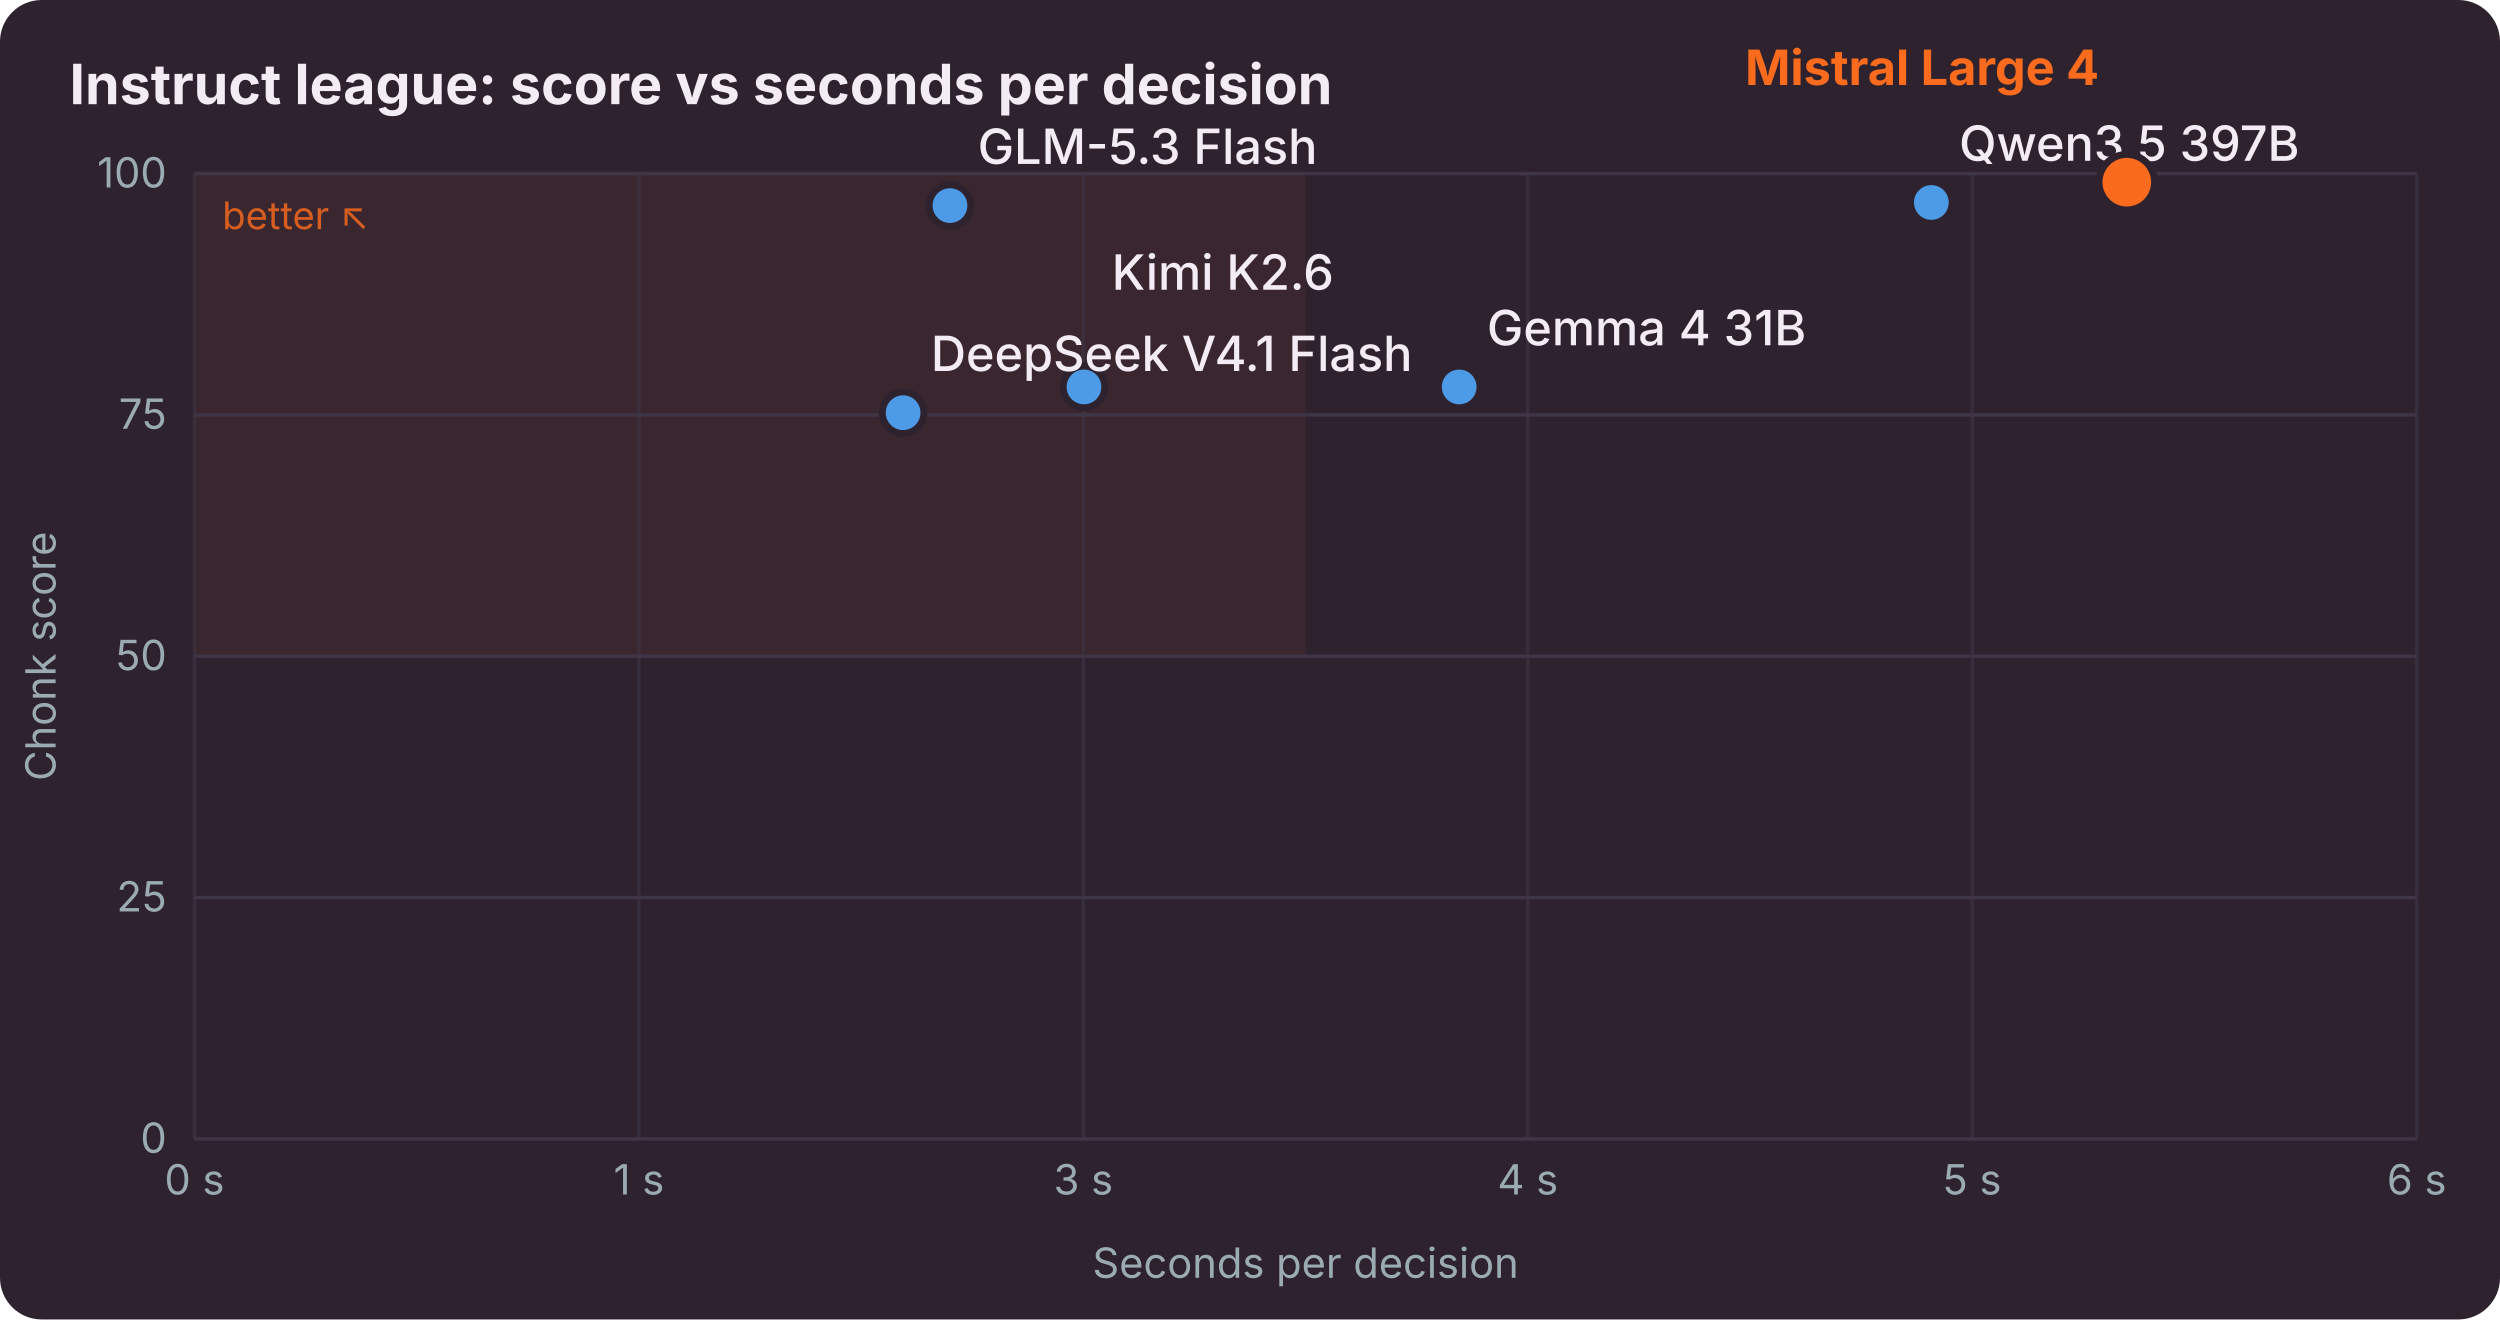
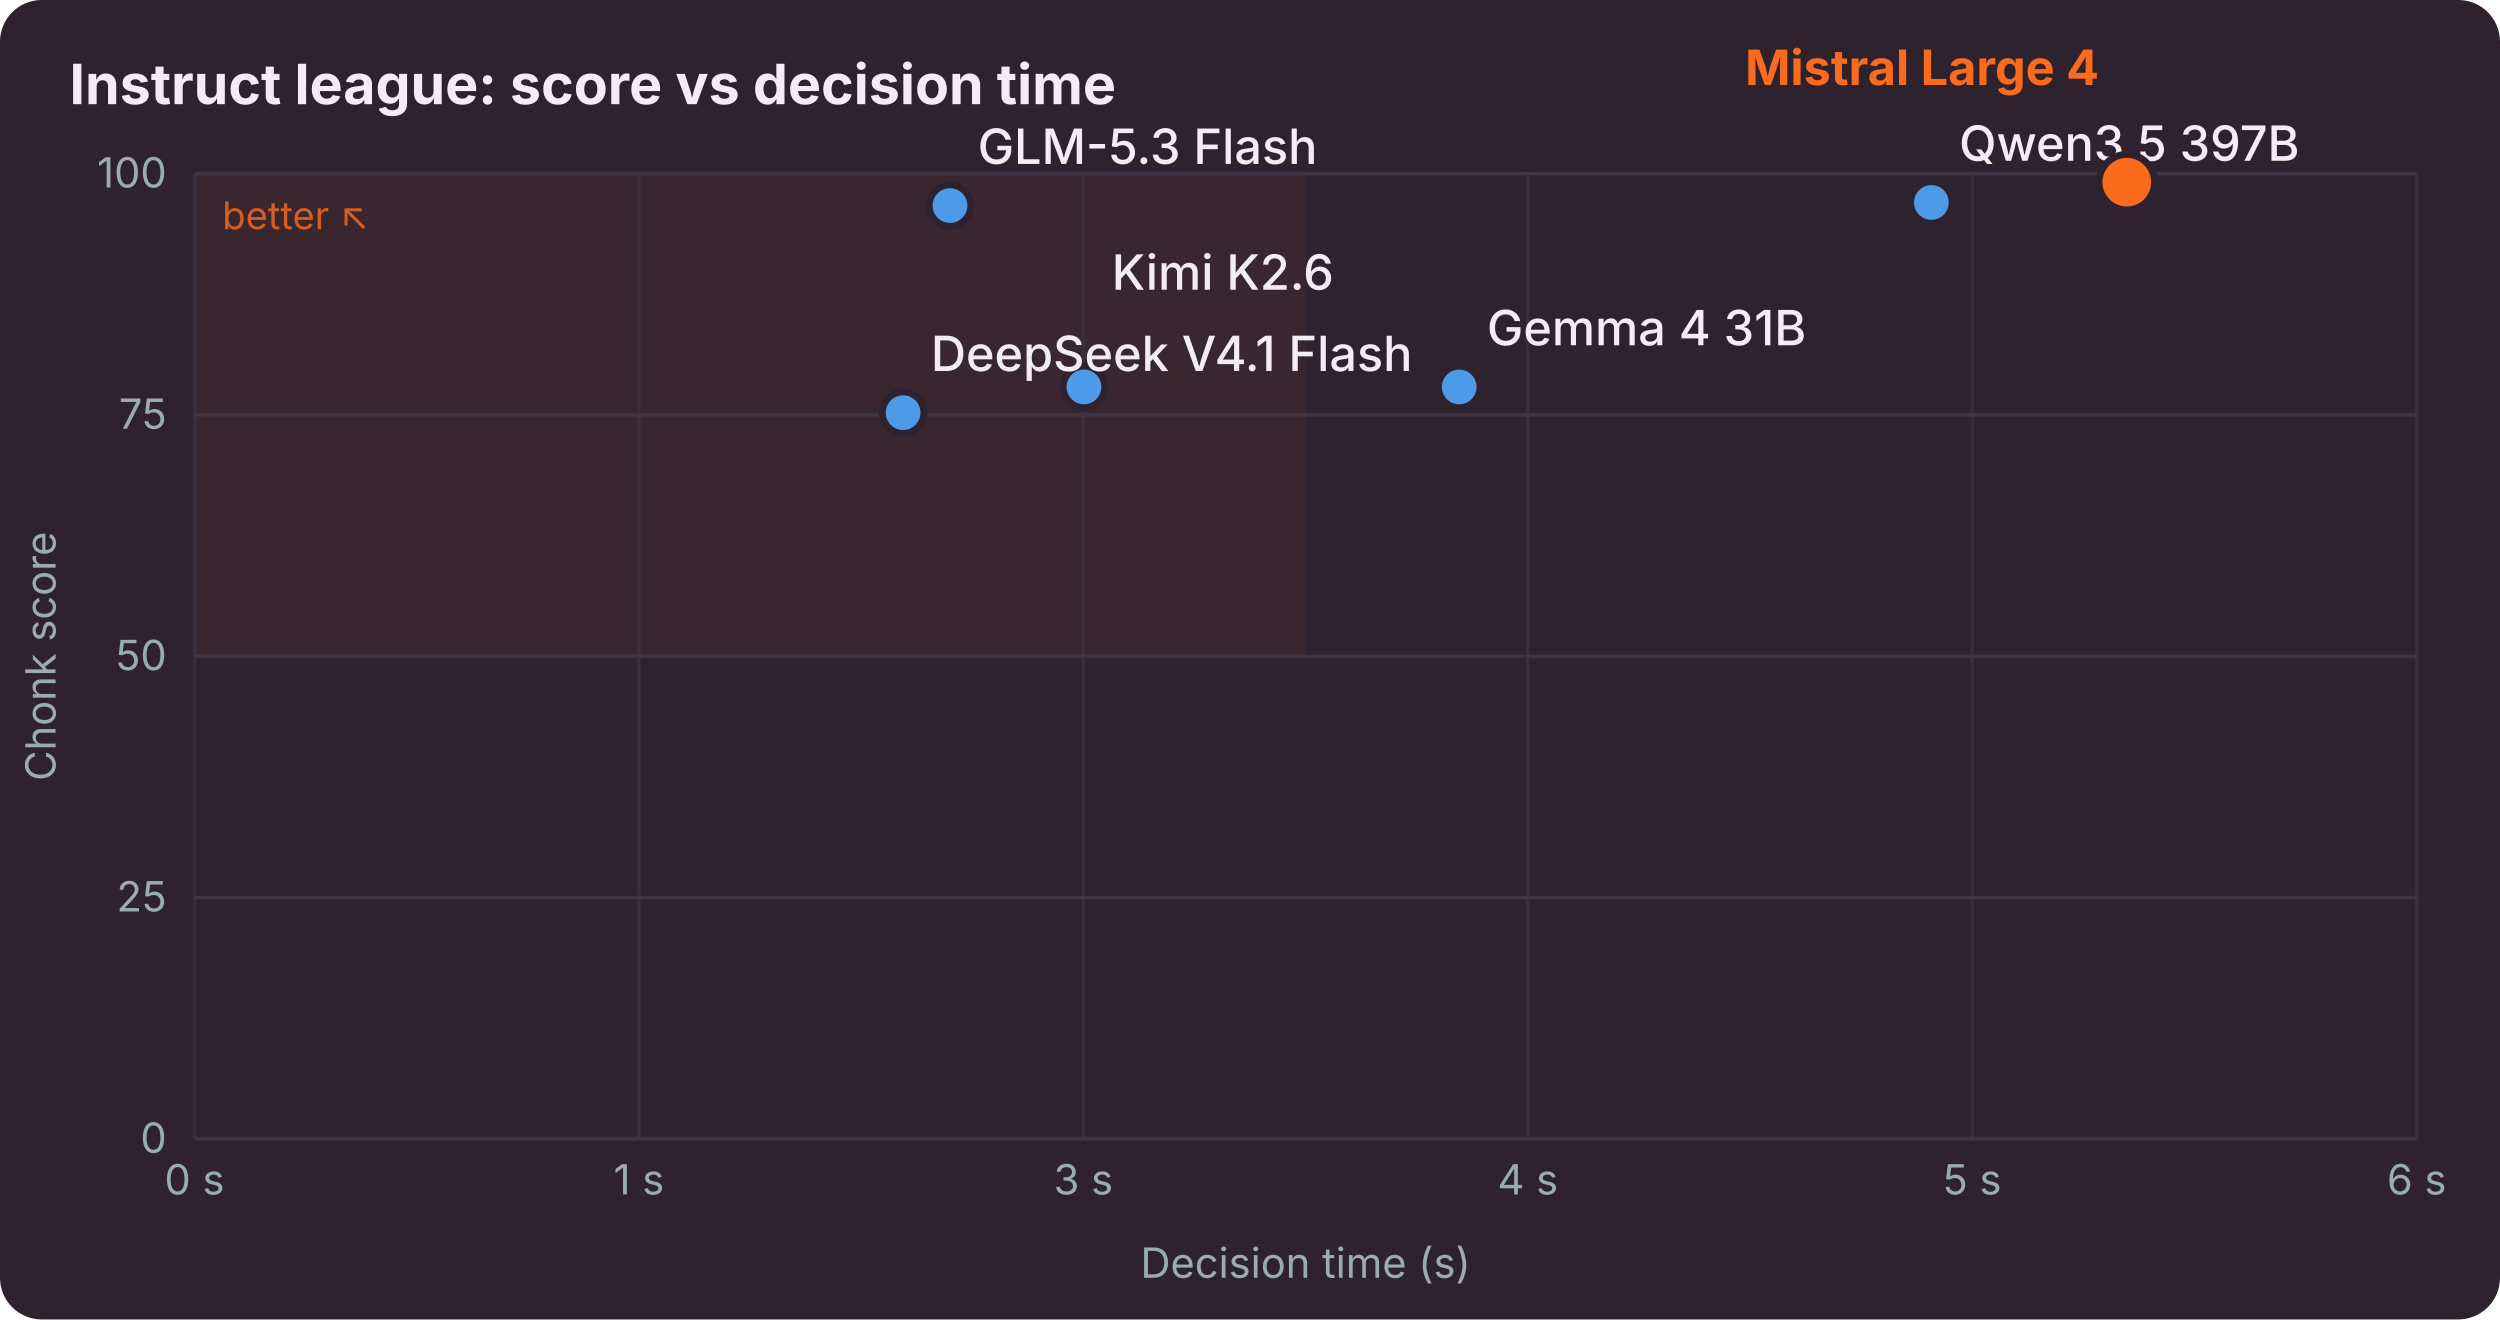
- <svg xmlns="http://www.w3.org/2000/svg" viewBox="0 0 720 380" width="720" height="380" font-family="Inter, -apple-system, Segoe UI, Helvetica, Arial, sans-serif" role="img" aria-label="Instruct league: score vs seconds per decision">
+ <svg xmlns="http://www.w3.org/2000/svg" viewBox="0 0 720 380" width="720" height="380" font-family="Inter, -apple-system, Segoe UI, Helvetica, Arial, sans-serif" role="img" aria-label="Instruct league: score vs decision time">
  <rect width="720" height="380" rx="12" fill="#2e222f" />
-   <text x="20" y="30" fill="#f3ecf5" font-size="16" font-weight="700">Instruct league: score vs seconds per decision</text>
+   <text x="20" y="30" fill="#f3ecf5" font-size="16" font-weight="700">Instruct league: score vs decision time</text>
  <rect x="56" y="50" width="320" height="139" fill="#fb6b1d" opacity="0.06" />
  <text x="64" y="66" fill="#fb6b1d" font-size="11" opacity="0.8">better ↖</text>
  <line x1="56" y1="328" x2="696" y2="328" stroke="#3e3546" />
  <text x="48" y="332" text-anchor="end" fill="#9babb2" font-size="12">0</text>
  <line x1="56" y1="258.5" x2="696" y2="258.5" stroke="#3e3546" />
  <text x="48" y="262.5" text-anchor="end" fill="#9babb2" font-size="12">25</text>
  <line x1="56" y1="189" x2="696" y2="189" stroke="#3e3546" />
  <text x="48" y="193" text-anchor="end" fill="#9babb2" font-size="12">50</text>
  <line x1="56" y1="119.5" x2="696" y2="119.5" stroke="#3e3546" />
  <text x="48" y="123.5" text-anchor="end" fill="#9babb2" font-size="12">75</text>
  <line x1="56" y1="50" x2="696" y2="50" stroke="#3e3546" />
  <text x="48" y="54" text-anchor="end" fill="#9babb2" font-size="12">100</text>
  <line x1="56" y1="50" x2="56" y2="328" stroke="#3e3546" opacity="0.6" />
  <text x="56" y="344" text-anchor="middle" fill="#9babb2" font-size="12">0 s</text>
  <line x1="184" y1="50" x2="184" y2="328" stroke="#3e3546" opacity="0.6" />
  <text x="184" y="344" text-anchor="middle" fill="#9babb2" font-size="12">1 s</text>
  <line x1="312" y1="50" x2="312" y2="328" stroke="#3e3546" opacity="0.6" />
  <text x="312" y="344" text-anchor="middle" fill="#9babb2" font-size="12">3 s</text>
  <line x1="440" y1="50" x2="440" y2="328" stroke="#3e3546" opacity="0.6" />
  <text x="440" y="344" text-anchor="middle" fill="#9babb2" font-size="12">4 s</text>
  <line x1="568" y1="50" x2="568" y2="328" stroke="#3e3546" opacity="0.6" />
  <text x="568" y="344" text-anchor="middle" fill="#9babb2" font-size="12">5 s</text>
  <line x1="696" y1="50" x2="696" y2="328" stroke="#3e3546" opacity="0.6" />
  <text x="696" y="344" text-anchor="middle" fill="#9babb2" font-size="12">6 s</text>
-   <text x="376" y="368" text-anchor="middle" fill="#9babb2" font-size="12">Seconds per decision</text>
+   <text x="376" y="368" text-anchor="middle" fill="#9babb2" font-size="12">Decision time (s)</text>
  <text x="16" y="189" fill="#9babb2" font-size="12" transform="rotate(-90 16 189)" text-anchor="middle">Chonk score</text>
  <circle cx="556.232" cy="58.312" r="6" fill="#4d9be6" stroke="#2e222f" stroke-width="2" />
  <text x="564.232" y="46.312" text-anchor="start" fill="#f3ecf5" font-size="14" font-weight="500">Qwen3.5 397B</text>
  <circle cx="273.593" cy="59.211" r="6" fill="#4d9be6" stroke="#2e222f" stroke-width="2" />
  <text x="281.593" y="47.211" text-anchor="start" fill="#f3ecf5" font-size="14" font-weight="500">GLM-5.3 Flash</text>
  <circle cx="420.249" cy="111.441" r="6" fill="#4d9be6" stroke="#2e222f" stroke-width="2" />
  <text x="428.249" y="99.441" text-anchor="start" fill="#f3ecf5" font-size="14" font-weight="500">Gemma 4 31B</text>
  <circle cx="312.182" cy="111.441" r="6" fill="#4d9be6" stroke="#2e222f" stroke-width="2" />
  <text x="320.182" y="83.441" text-anchor="start" fill="#f3ecf5" font-size="14" font-weight="500">Kimi K2.6</text>
  <circle cx="260.092" cy="118.854" r="6" fill="#4d9be6" stroke="#2e222f" stroke-width="2" />
  <text x="268.092" y="106.854" text-anchor="start" fill="#f3ecf5" font-size="14" font-weight="500">DeepSeek V4.1 Flash</text>
  <circle cx="612.522" cy="52.471" r="8" fill="#fb6b1d" stroke="#2e222f" stroke-width="2" />
  <text x="604.522" y="24.471" text-anchor="end" fill="#fb6b1d" font-size="14" font-weight="700">Mistral Large 4</text>
</svg>
